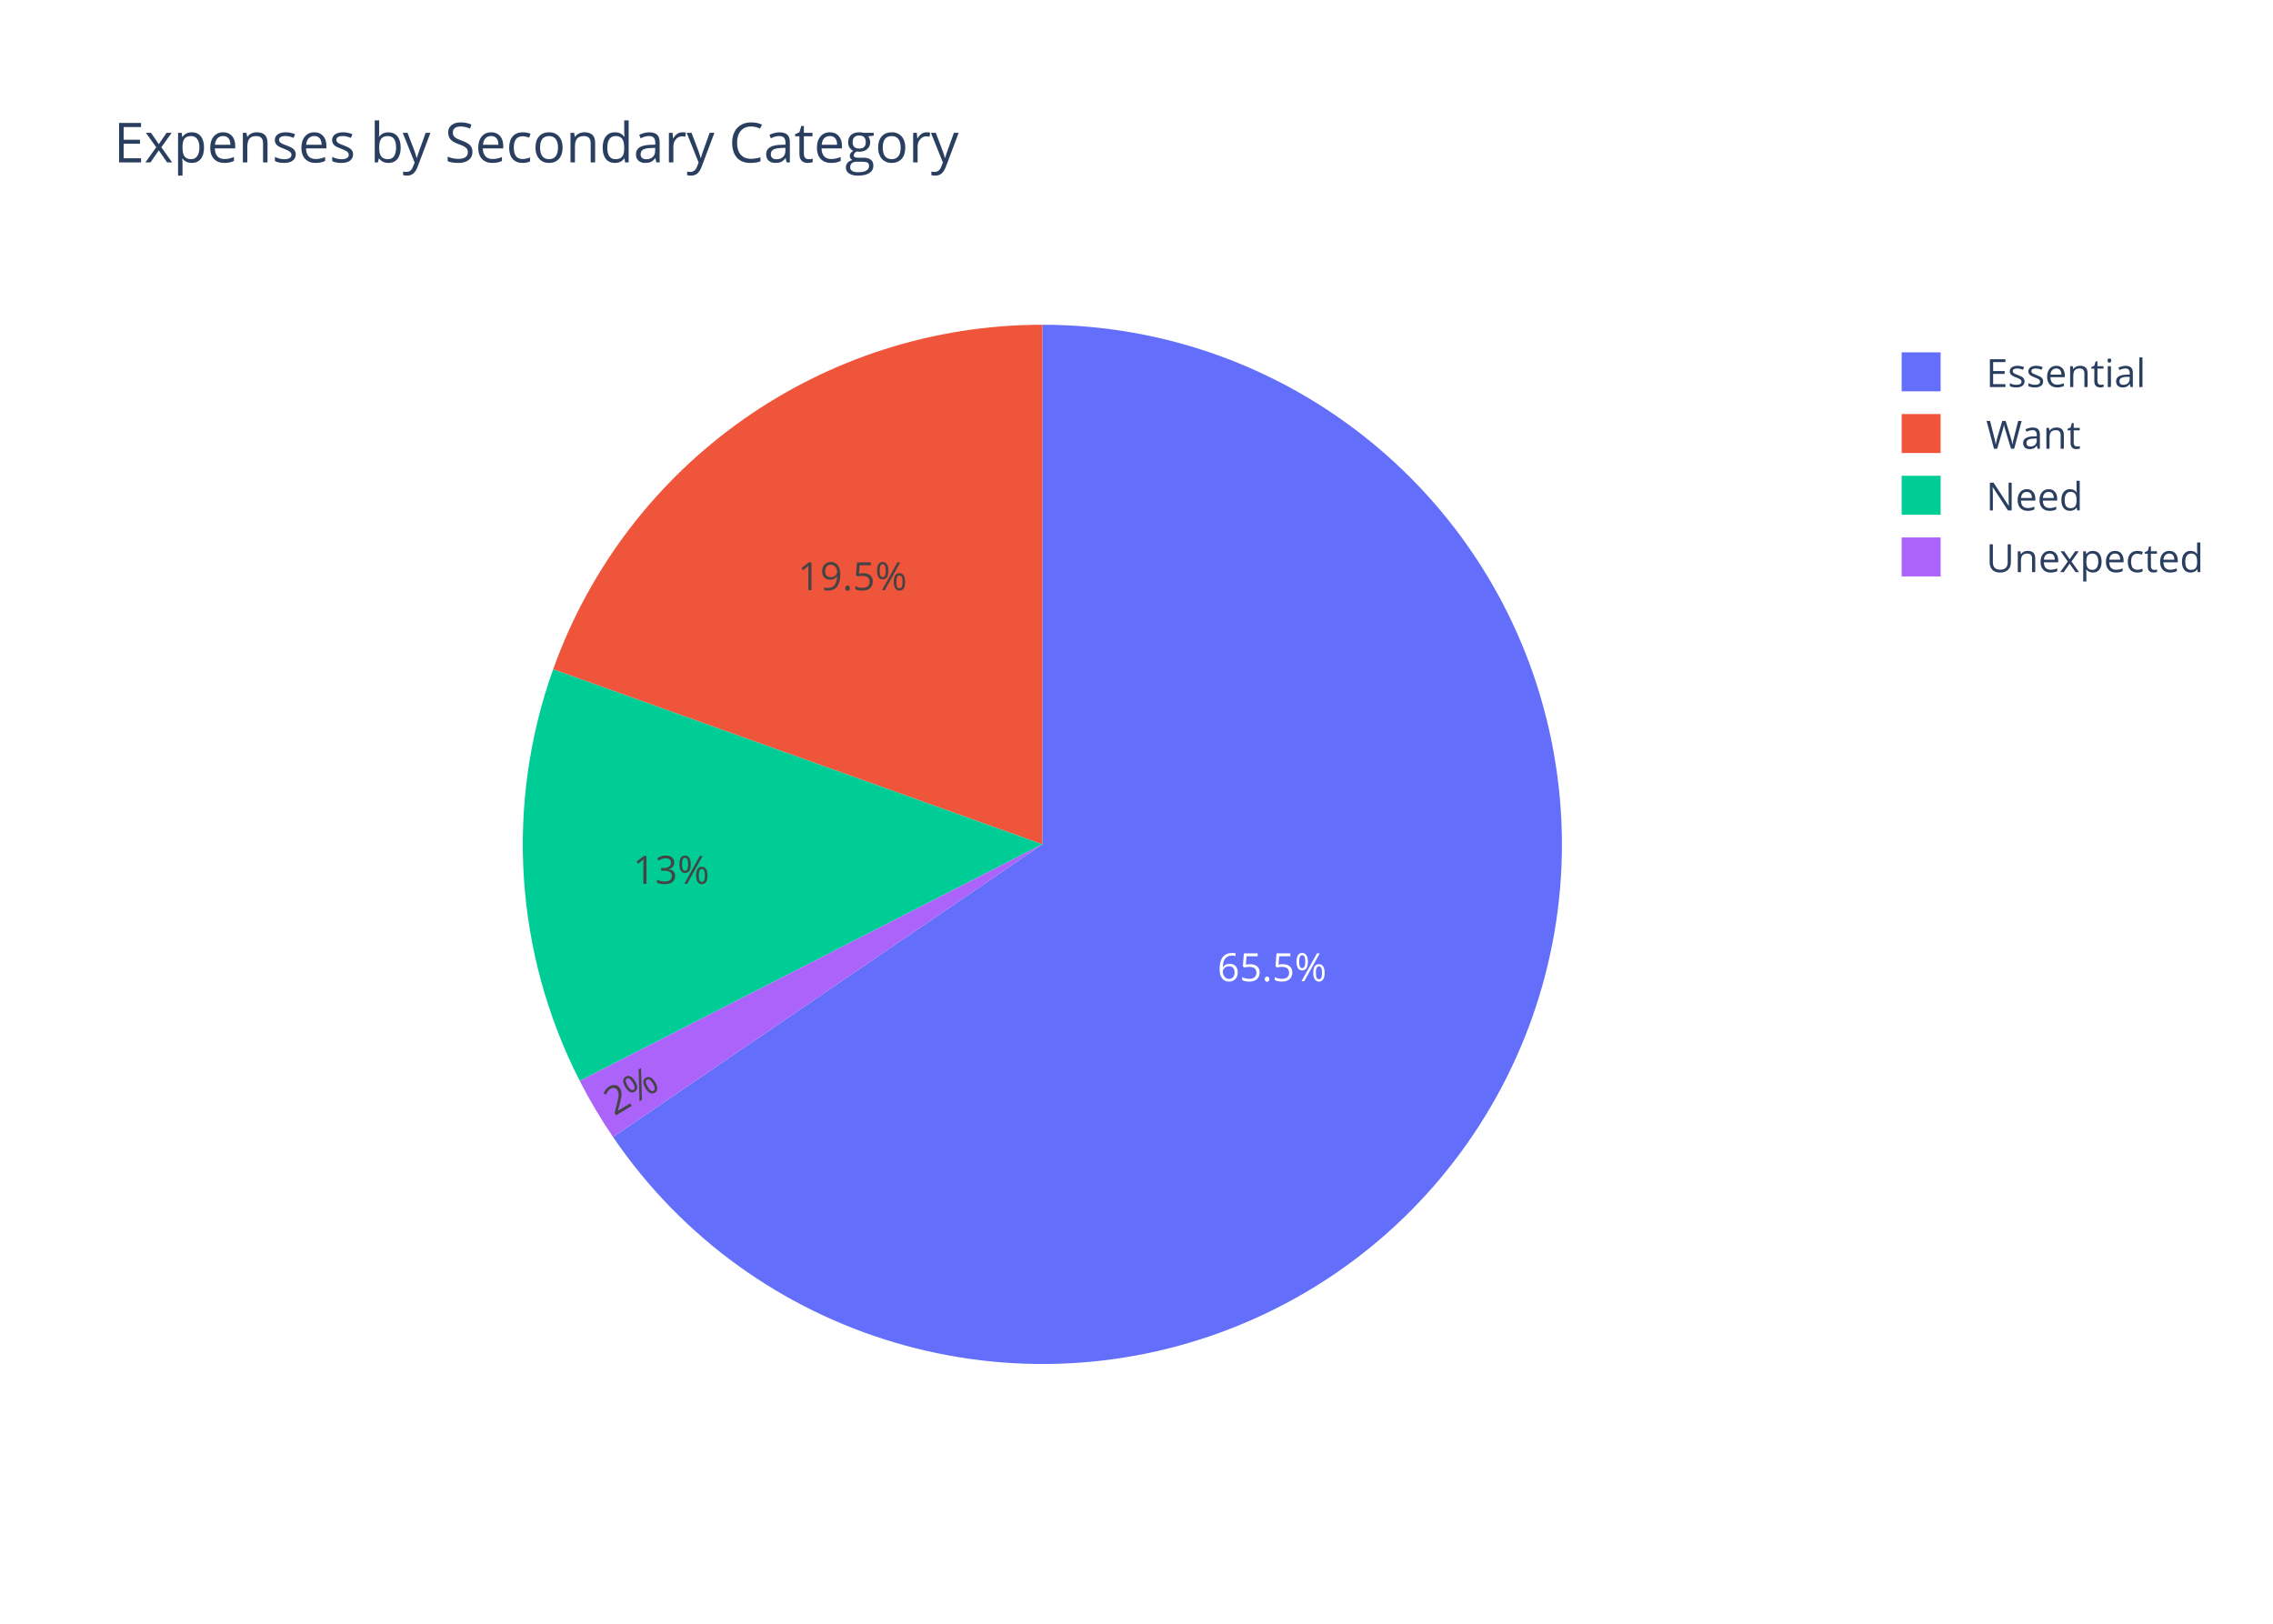
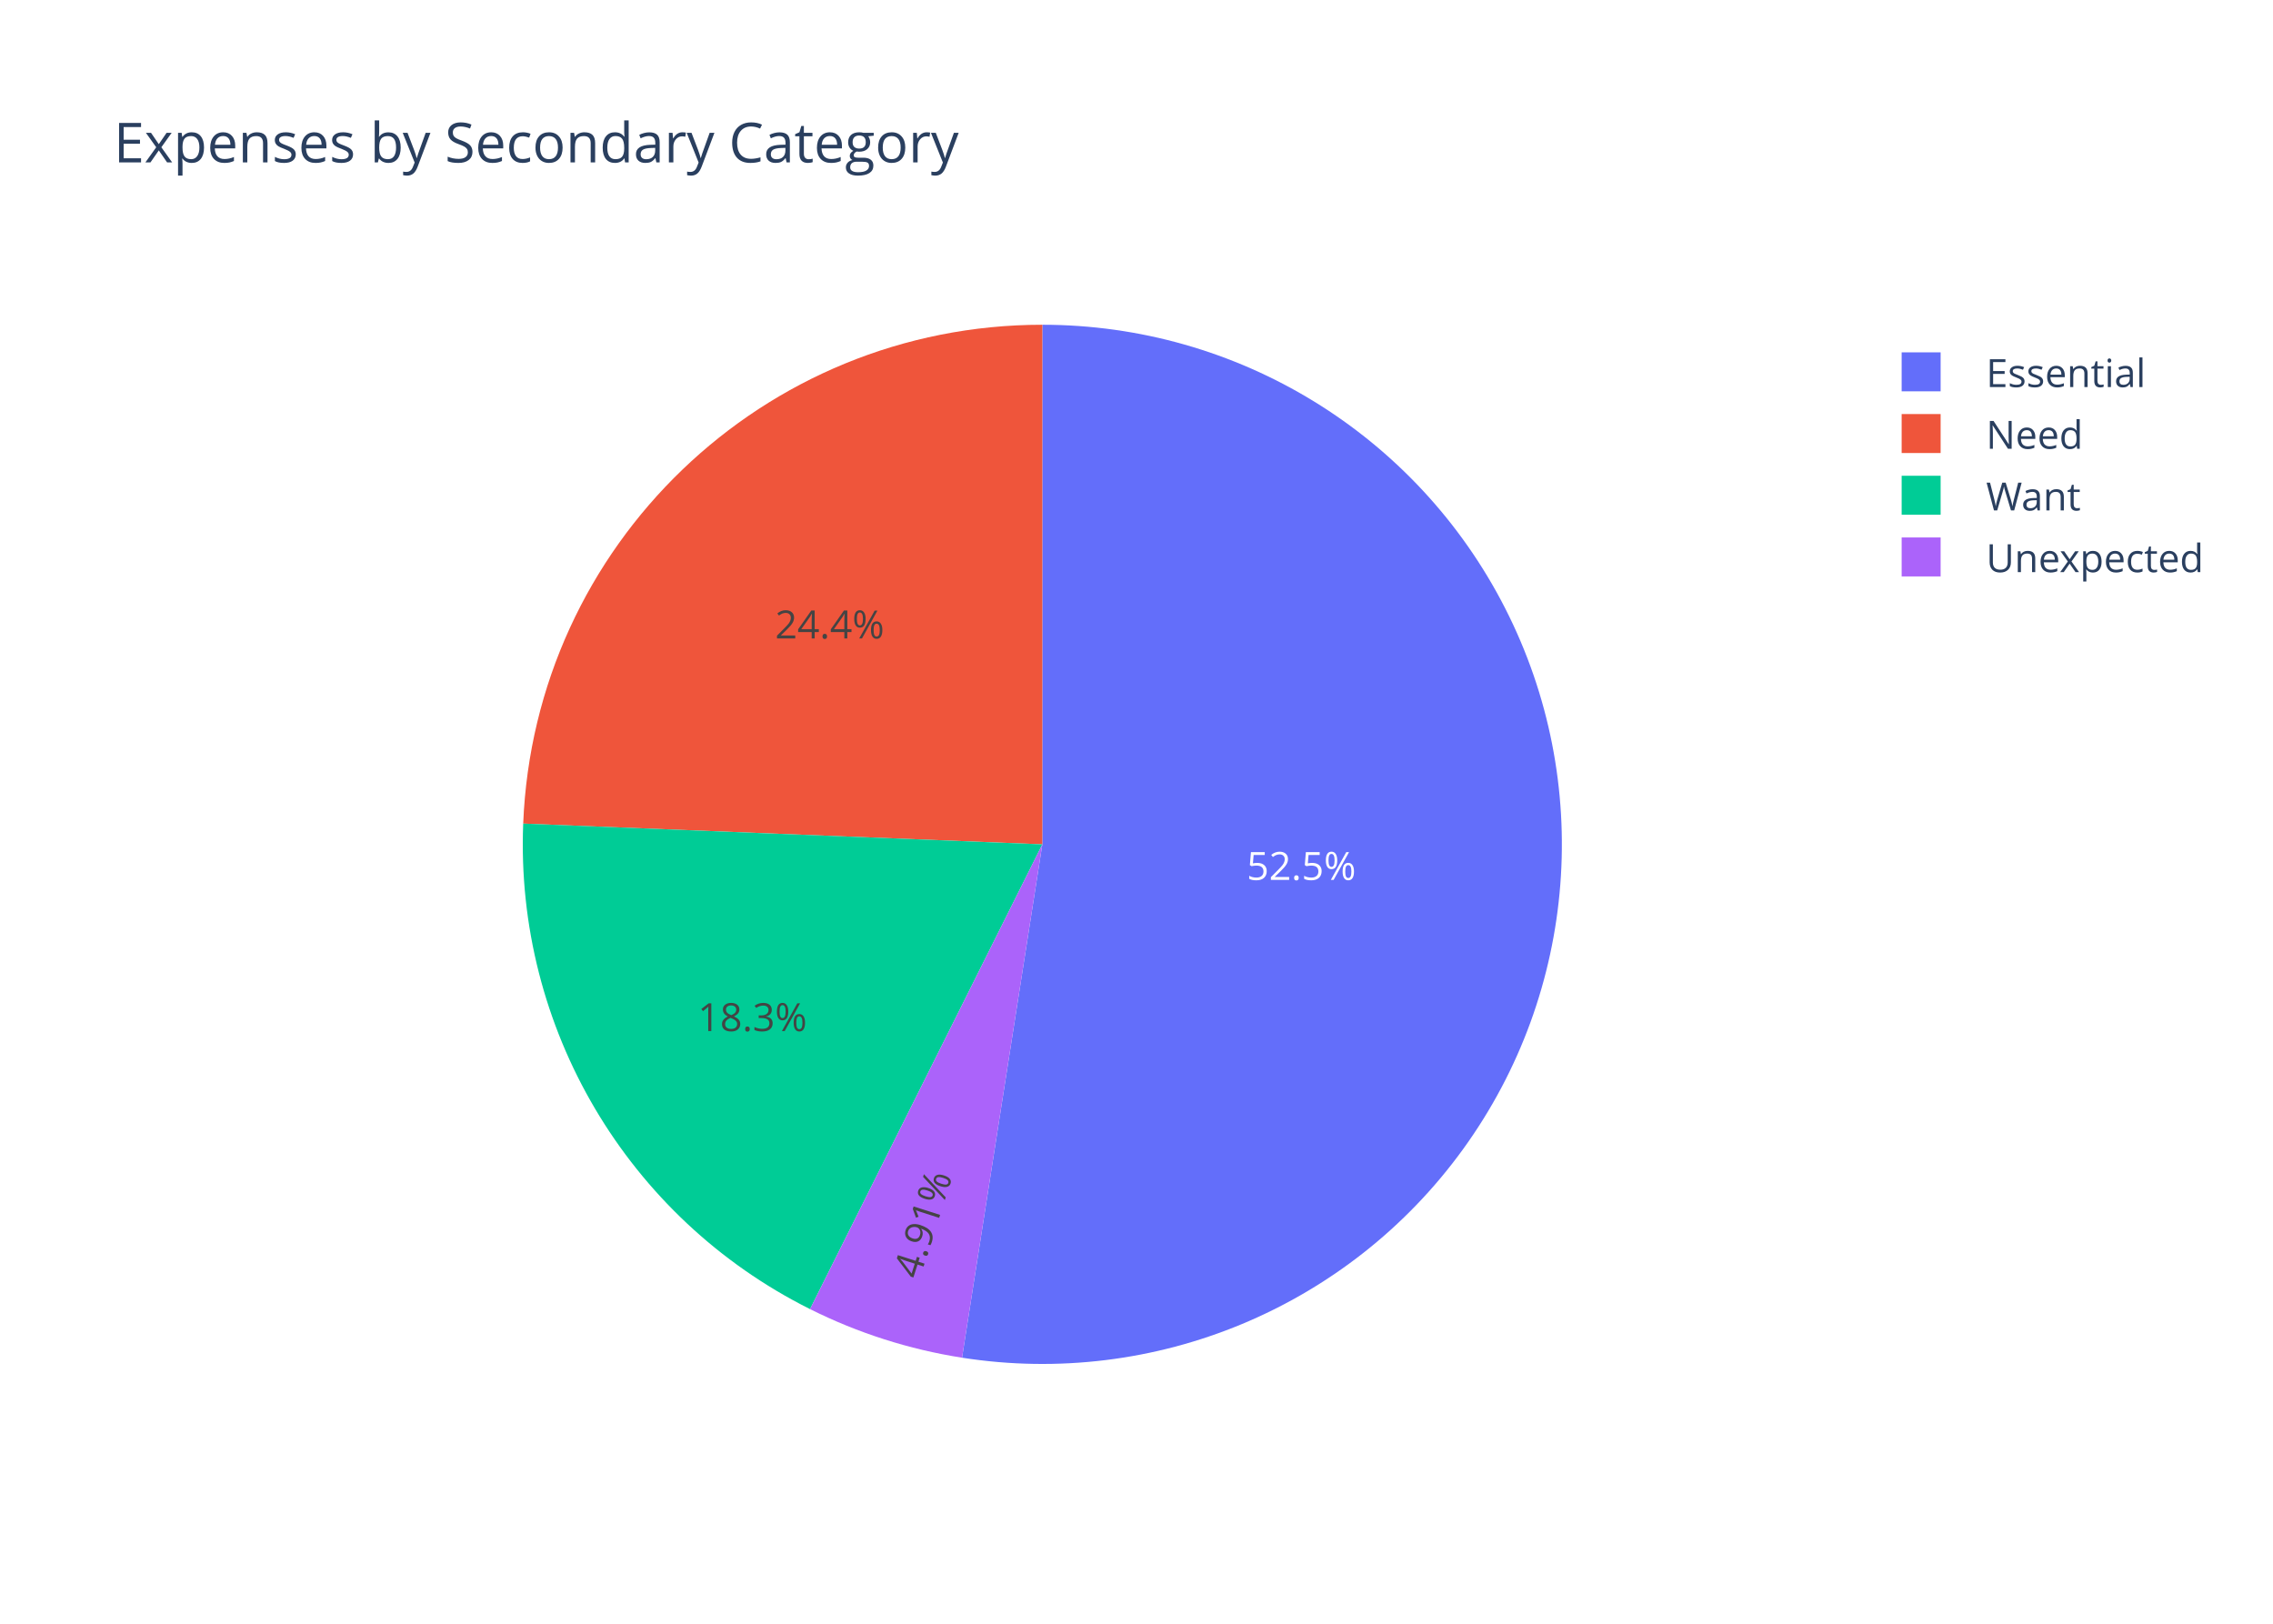
<svg xmlns="http://www.w3.org/2000/svg" class="main-svg" width="700" height="500" style="" viewBox="0 0 700 500">
  <rect x="0" y="0" width="700" height="500" style="fill: rgb(255, 255, 255); fill-opacity: 1;" />
-   <defs id="defs-4945c4">
+   <defs id="defs-81e375">
    <g class="clips" />
    <g class="gradients" />
    <g class="patterns" />
  </defs>
  <g class="bglayer" />
  <g class="layer-below">
    <g class="imagelayer" />
    <g class="shapelayer" />
  </g>
  <g class="cartesianlayer" />
  <g class="polarlayer" />
  <g class="smithlayer" />
  <g class="ternarylayer" />
  <g class="geolayer" />
  <g class="funnelarealayer" />
  <g class="pielayer">
    <g class="trace" stroke-linejoin="round" style="opacity: 1;">
      <g class="slice">
-         <path class="surface" d="M321,260l0,-160a160,160 0 1 1 -132.21,250.114Z" style="pointer-events: none; fill: rgb(99, 110, 250); fill-opacity: 1; stroke-width: 0; stroke: rgb(68, 68, 68); stroke-opacity: 1;" />
+         <path class="surface" d="M321,260l0,-160a160,160 0 1 1 -24.727,318.078Z" style="pointer-events: none; fill: rgb(99, 110, 250); fill-opacity: 1; stroke-width: 0; stroke: rgb(68, 68, 68); stroke-opacity: 1;" />
        <g class="slicetext">
-           <text data-notex="1" class="slicetext" transform="translate(391.7268,302.136)" text-anchor="middle" x="0" y="0" style="font-family: 'Open Sans', verdana, arial, sans-serif; font-size: 12px; fill: rgb(255, 255, 255); fill-opacity: 1; white-space: pre;">65.5%</text>
+           <text data-notex="1" class="slicetext" transform="translate(400.7593,270.9505)" text-anchor="middle" x="0" y="0" style="font-family: 'Open Sans', verdana, arial, sans-serif; font-size: 12px; fill: rgb(255, 255, 255); fill-opacity: 1; white-space: pre;">52.5%</text>
        </g>
      </g>
      <g class="slice">
-         <path class="surface" d="M321,260l-150.65,-53.894a160,160 0 0 1 150.65,-106.106Z" style="pointer-events: none; fill: rgb(239, 85, 59); fill-opacity: 1; stroke-width: 0; stroke: rgb(68, 68, 68); stroke-opacity: 1;" />
+         <path class="surface" d="M321,260l-159.872,-6.387a160,160 0 0 1 159.872,-153.613Z" style="pointer-events: none; fill: rgb(239, 85, 59); fill-opacity: 1; stroke-width: 0; stroke: rgb(68, 68, 68); stroke-opacity: 1;" />
        <g class="slicetext">
-           <text data-notex="1" class="slicetext" transform="translate(262.5337,181.7392)" text-anchor="middle" x="0" y="0" style="font-family: 'Open Sans', verdana, arial, sans-serif; font-size: 12px; fill: rgb(68, 68, 68); fill-opacity: 1; white-space: pre;">19.5%</text>
+           <text data-notex="1" class="slicetext" transform="translate(255.5152,196.5968)" text-anchor="middle" x="0" y="0" style="font-family: 'Open Sans', verdana, arial, sans-serif; font-size: 12px; fill: rgb(68, 68, 68); fill-opacity: 1; white-space: pre;">24.4%</text>
        </g>
      </g>
      <g class="slice">
-         <path class="surface" d="M321,260l-142.456,72.844a160,160 0 0 1 -8.194,-126.738Z" style="pointer-events: none; fill: rgb(0, 204, 150); fill-opacity: 1; stroke-width: 0; stroke: rgb(68, 68, 68); stroke-opacity: 1;" />
+         <path class="surface" d="M321,260l-71.542,143.115a160,160 0 0 1 -88.331,-149.502Z" style="pointer-events: none; fill: rgb(0, 204, 150); fill-opacity: 1; stroke-width: 0; stroke: rgb(68, 68, 68); stroke-opacity: 1;" />
        <g class="slicetext">
-           <text data-notex="1" class="slicetext" transform="translate(206.698,272.14)" text-anchor="middle" x="0" y="0" style="font-family: 'Open Sans', verdana, arial, sans-serif; font-size: 12px; fill: rgb(68, 68, 68); fill-opacity: 1; white-space: pre;">13%</text>
+           <text data-notex="1" class="slicetext" transform="translate(231.7035,317.5094)" text-anchor="middle" x="0" y="0" style="font-family: 'Open Sans', verdana, arial, sans-serif; font-size: 12px; fill: rgb(68, 68, 68); fill-opacity: 1; white-space: pre;">18.3%</text>
        </g>
      </g>
      <g class="slice">
-         <path class="surface" d="M321,260l-132.21,90.114a160,160 0 0 1 -10.246,-17.27Z" style="pointer-events: none; fill: rgb(171, 99, 250); fill-opacity: 1; stroke-width: 0; stroke: rgb(68, 68, 68); stroke-opacity: 1;" />
+         <path class="surface" d="M321,260l-24.727,158.078a160,160 0 0 1 -46.814,-14.963Z" style="pointer-events: none; fill: rgb(171, 99, 250); fill-opacity: 1; stroke-width: 0; stroke: rgb(68, 68, 68); stroke-opacity: 1;" />
        <g class="slicetext">
-           <text data-notex="1" class="slicetext" transform="translate(196.4128,339.4404)rotate(-30.68057)" text-anchor="middle" x="0" y="0" style="font-family: 'Open Sans', verdana, arial, sans-serif; font-size: 12px; fill: rgb(68, 68, 68); fill-opacity: 1; white-space: pre;">2%</text>
+           <text data-notex="1" class="slicetext" transform="translate(288.2139,378.1776)rotate(-72.27469)" text-anchor="middle" x="0" y="0" style="font-family: 'Open Sans', verdana, arial, sans-serif; font-size: 12px; fill: rgb(68, 68, 68); fill-opacity: 1; white-space: pre;">4.91%</text>
        </g>
      </g>
    </g>
  </g>
  <g class="iciclelayer" />
  <g class="treemaplayer" />
  <g class="sunburstlayer" />
  <g class="glimages" />
-   <defs id="topdefs-4945c4">
+   <defs id="topdefs-81e375">
    <g class="clips" />
-     <clipPath id="legend4945c4">
+     <clipPath id="legend81e375">
      <rect width="116" height="86" x="0" y="0" />
    </clipPath>
  </defs>
  <g class="layer-above">
    <g class="imagelayer" />
    <g class="shapelayer" />
  </g>
  <g class="infolayer">
    <g class="legend" pointer-events="all" transform="translate(571.64,100)">
      <rect class="bg" shape-rendering="crispEdges" style="stroke: rgb(68, 68, 68); stroke-opacity: 1; fill: rgb(255, 255, 255); fill-opacity: 1; stroke-width: 0px;" width="116" height="86" x="0" y="0" />
-       <g class="scrollbox" transform="" clip-path="url(#legend4945c4)">
+       <g class="scrollbox" transform="" clip-path="url(#legend81e375)">
        <g class="groups">
          <g class="traces" transform="translate(0,14.5)" style="opacity: 1;">
            <text class="legendtext" text-anchor="start" x="40" y="4.68" style="font-family: 'Open Sans', verdana, arial, sans-serif; font-size: 12px; fill: rgb(42, 63, 95); fill-opacity: 1; white-space: pre;">Essential</text>
            <g class="layers" style="opacity: 1;">
              <g class="legendfill" />
              <g class="legendlines" />
              <g class="legendsymbols">
                <g class="legendpoints">
                  <path class="legendpie" d="M6,6H-6V-6H6Z" transform="translate(20,0)" style="fill: rgb(99, 110, 250); fill-opacity: 1; stroke-width: 0; stroke: rgb(68, 68, 68); stroke-opacity: 1;" />
                </g>
              </g>
            </g>
            <rect class="legendtoggle" x="0" y="-9.5" width="110.859" height="19" style="fill: rgb(0, 0, 0); fill-opacity: 0;" />
          </g>
          <g class="traces" transform="translate(0,33.5)" style="opacity: 1;">
-             <text class="legendtext" text-anchor="start" x="40" y="4.68" style="font-family: 'Open Sans', verdana, arial, sans-serif; font-size: 12px; fill: rgb(42, 63, 95); fill-opacity: 1; white-space: pre;">Want</text>
+             <text class="legendtext" text-anchor="start" x="40" y="4.68" style="font-family: 'Open Sans', verdana, arial, sans-serif; font-size: 12px; fill: rgb(42, 63, 95); fill-opacity: 1; white-space: pre;">Need</text>
            <g class="layers" style="opacity: 1;">
              <g class="legendfill" />
              <g class="legendlines" />
              <g class="legendsymbols">
                <g class="legendpoints">
                  <path class="legendpie" d="M6,6H-6V-6H6Z" transform="translate(20,0)" style="fill: rgb(239, 85, 59); fill-opacity: 1; stroke-width: 0; stroke: rgb(68, 68, 68); stroke-opacity: 1;" />
                </g>
              </g>
            </g>
            <rect class="legendtoggle" x="0" y="-9.5" width="110.859" height="19" style="fill: rgb(0, 0, 0); fill-opacity: 0;" />
          </g>
          <g class="traces" transform="translate(0,52.5)" style="opacity: 1;">
-             <text class="legendtext" text-anchor="start" x="40" y="4.68" style="font-family: 'Open Sans', verdana, arial, sans-serif; font-size: 12px; fill: rgb(42, 63, 95); fill-opacity: 1; white-space: pre;">Need</text>
+             <text class="legendtext" text-anchor="start" x="40" y="4.68" style="font-family: 'Open Sans', verdana, arial, sans-serif; font-size: 12px; fill: rgb(42, 63, 95); fill-opacity: 1; white-space: pre;">Want</text>
            <g class="layers" style="opacity: 1;">
              <g class="legendfill" />
              <g class="legendlines" />
              <g class="legendsymbols">
                <g class="legendpoints">
                  <path class="legendpie" d="M6,6H-6V-6H6Z" transform="translate(20,0)" style="fill: rgb(0, 204, 150); fill-opacity: 1; stroke-width: 0; stroke: rgb(68, 68, 68); stroke-opacity: 1;" />
                </g>
              </g>
            </g>
            <rect class="legendtoggle" x="0" y="-9.5" width="110.859" height="19" style="fill: rgb(0, 0, 0); fill-opacity: 0;" />
          </g>
          <g class="traces" transform="translate(0,71.5)" style="opacity: 1;">
            <text class="legendtext" text-anchor="start" x="40" y="4.68" style="font-family: 'Open Sans', verdana, arial, sans-serif; font-size: 12px; fill: rgb(42, 63, 95); fill-opacity: 1; white-space: pre;">Unexpected</text>
            <g class="layers" style="opacity: 1;">
              <g class="legendfill" />
              <g class="legendlines" />
              <g class="legendsymbols">
                <g class="legendpoints">
                  <path class="legendpie" d="M6,6H-6V-6H6Z" transform="translate(20,0)" style="fill: rgb(171, 99, 250); fill-opacity: 1; stroke-width: 0; stroke: rgb(68, 68, 68); stroke-opacity: 1;" />
                </g>
              </g>
            </g>
            <rect class="legendtoggle" x="0" y="-9.5" width="110.859" height="19" style="fill: rgb(0, 0, 0); fill-opacity: 0;" />
          </g>
        </g>
      </g>
      <rect class="scrollbar" rx="20" ry="3" width="0" height="0" style="fill: rgb(128, 139, 164); fill-opacity: 1;" x="0" y="0" />
    </g>
    <g class="g-gtitle">
      <text class="gtitle" x="35" y="50" text-anchor="start" dy="0em" style="opacity: 1; font-family: 'Open Sans', verdana, arial, sans-serif; font-size: 17px; fill: rgb(42, 63, 95); fill-opacity: 1; white-space: pre;">Expenses by Secondary Category</text>
    </g>
  </g>
</svg>
